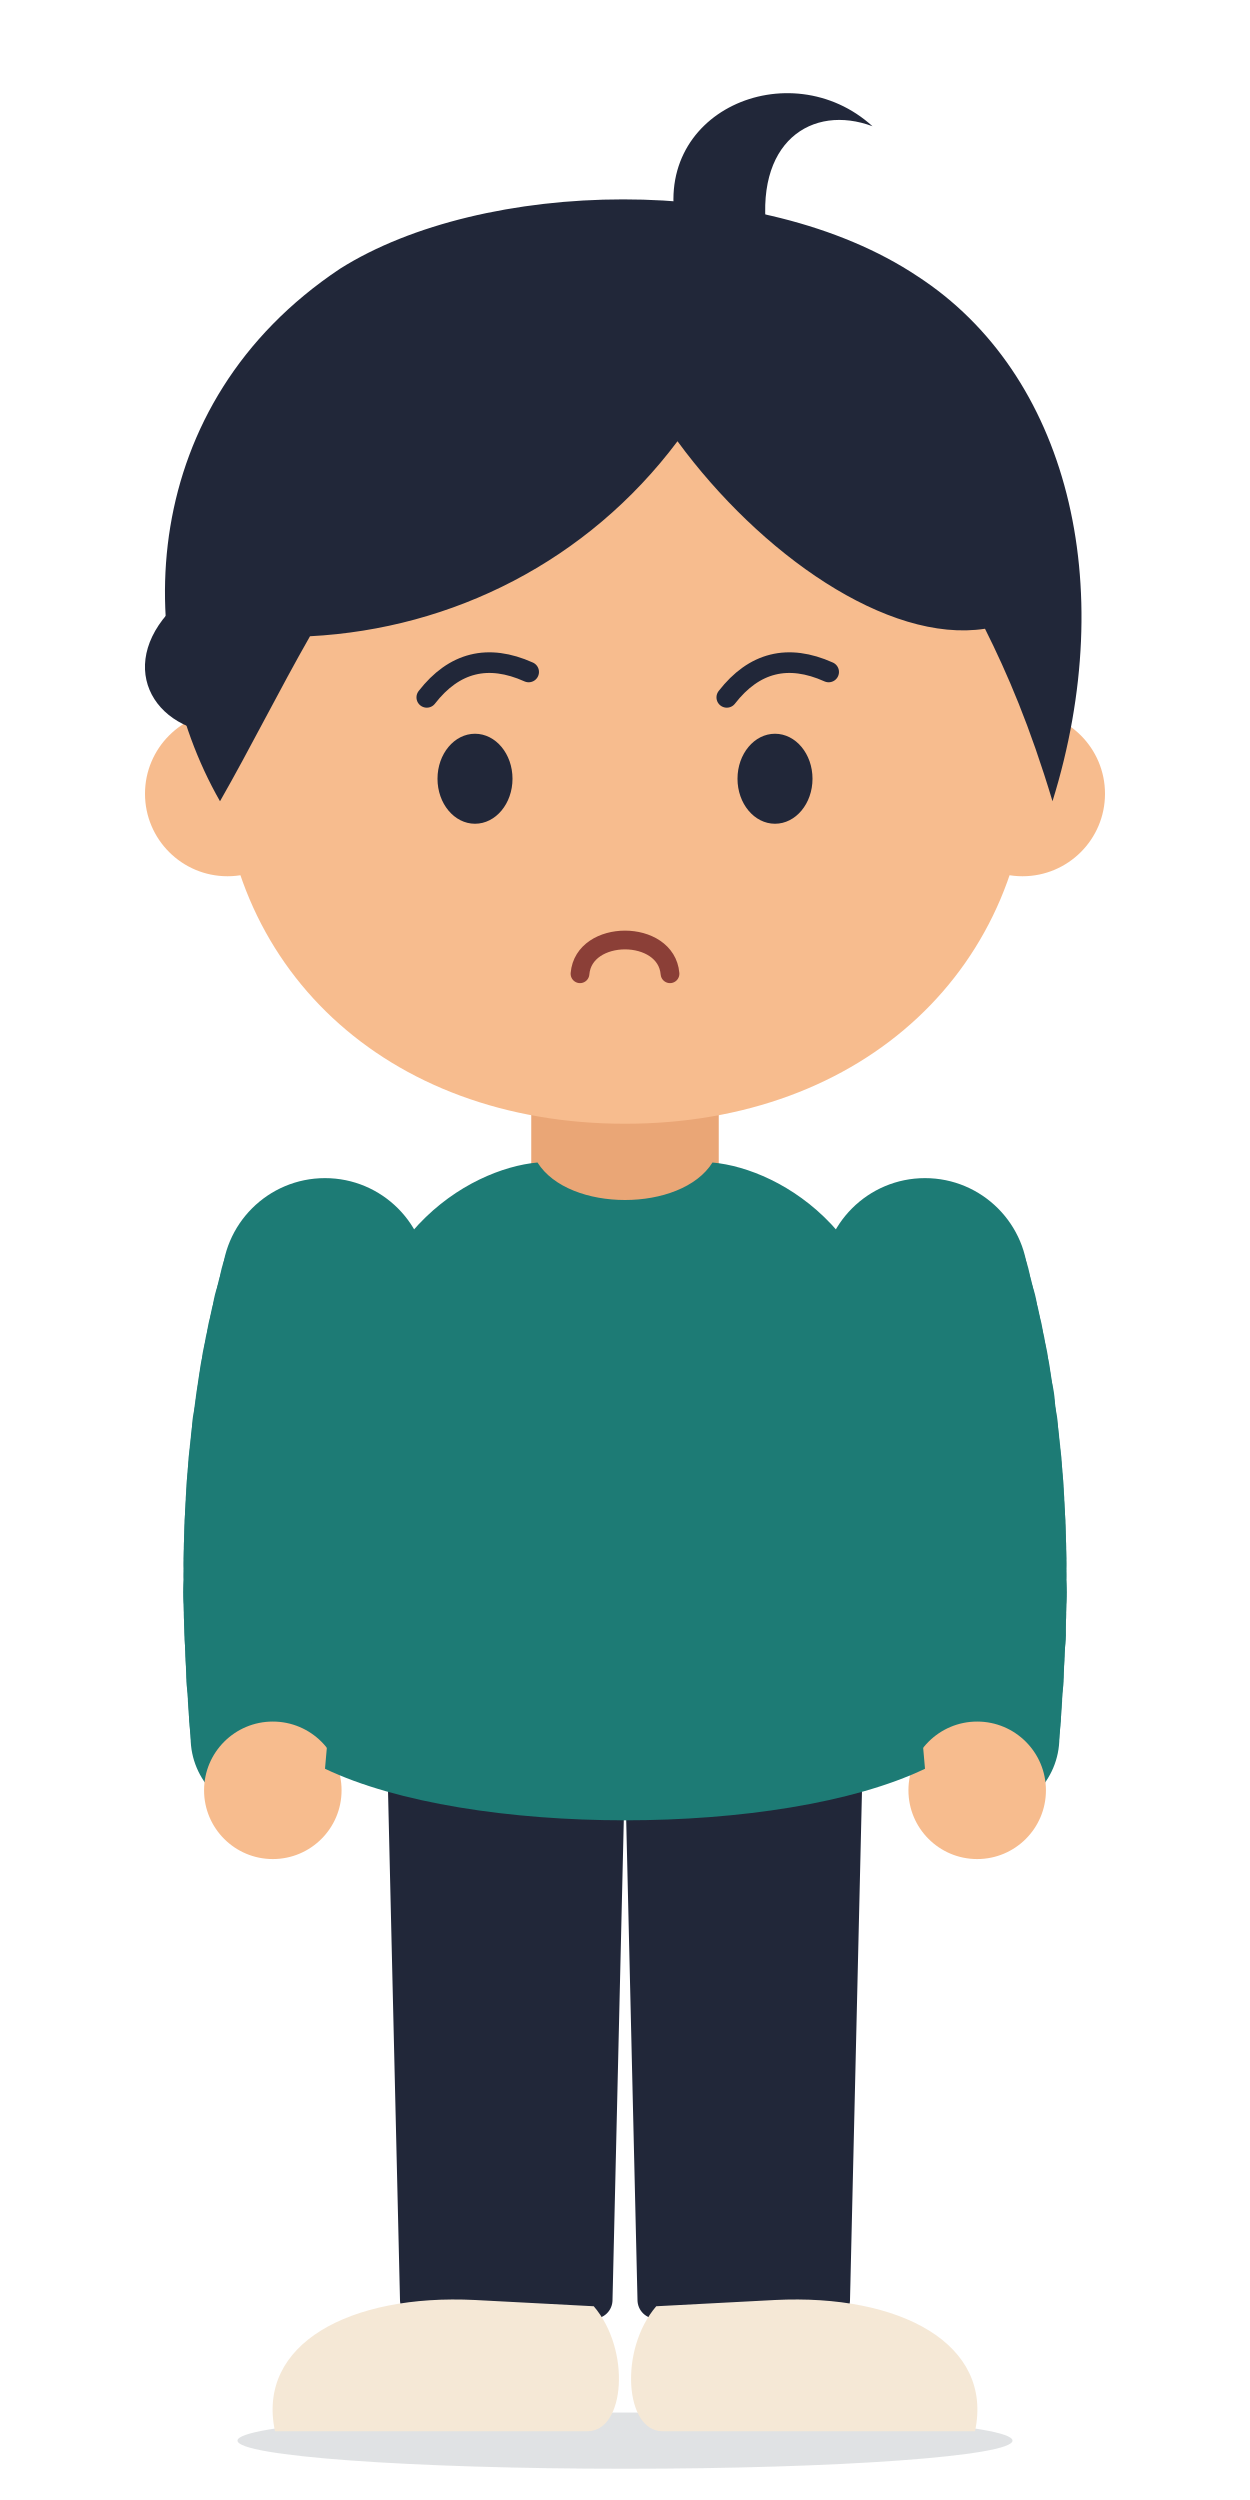
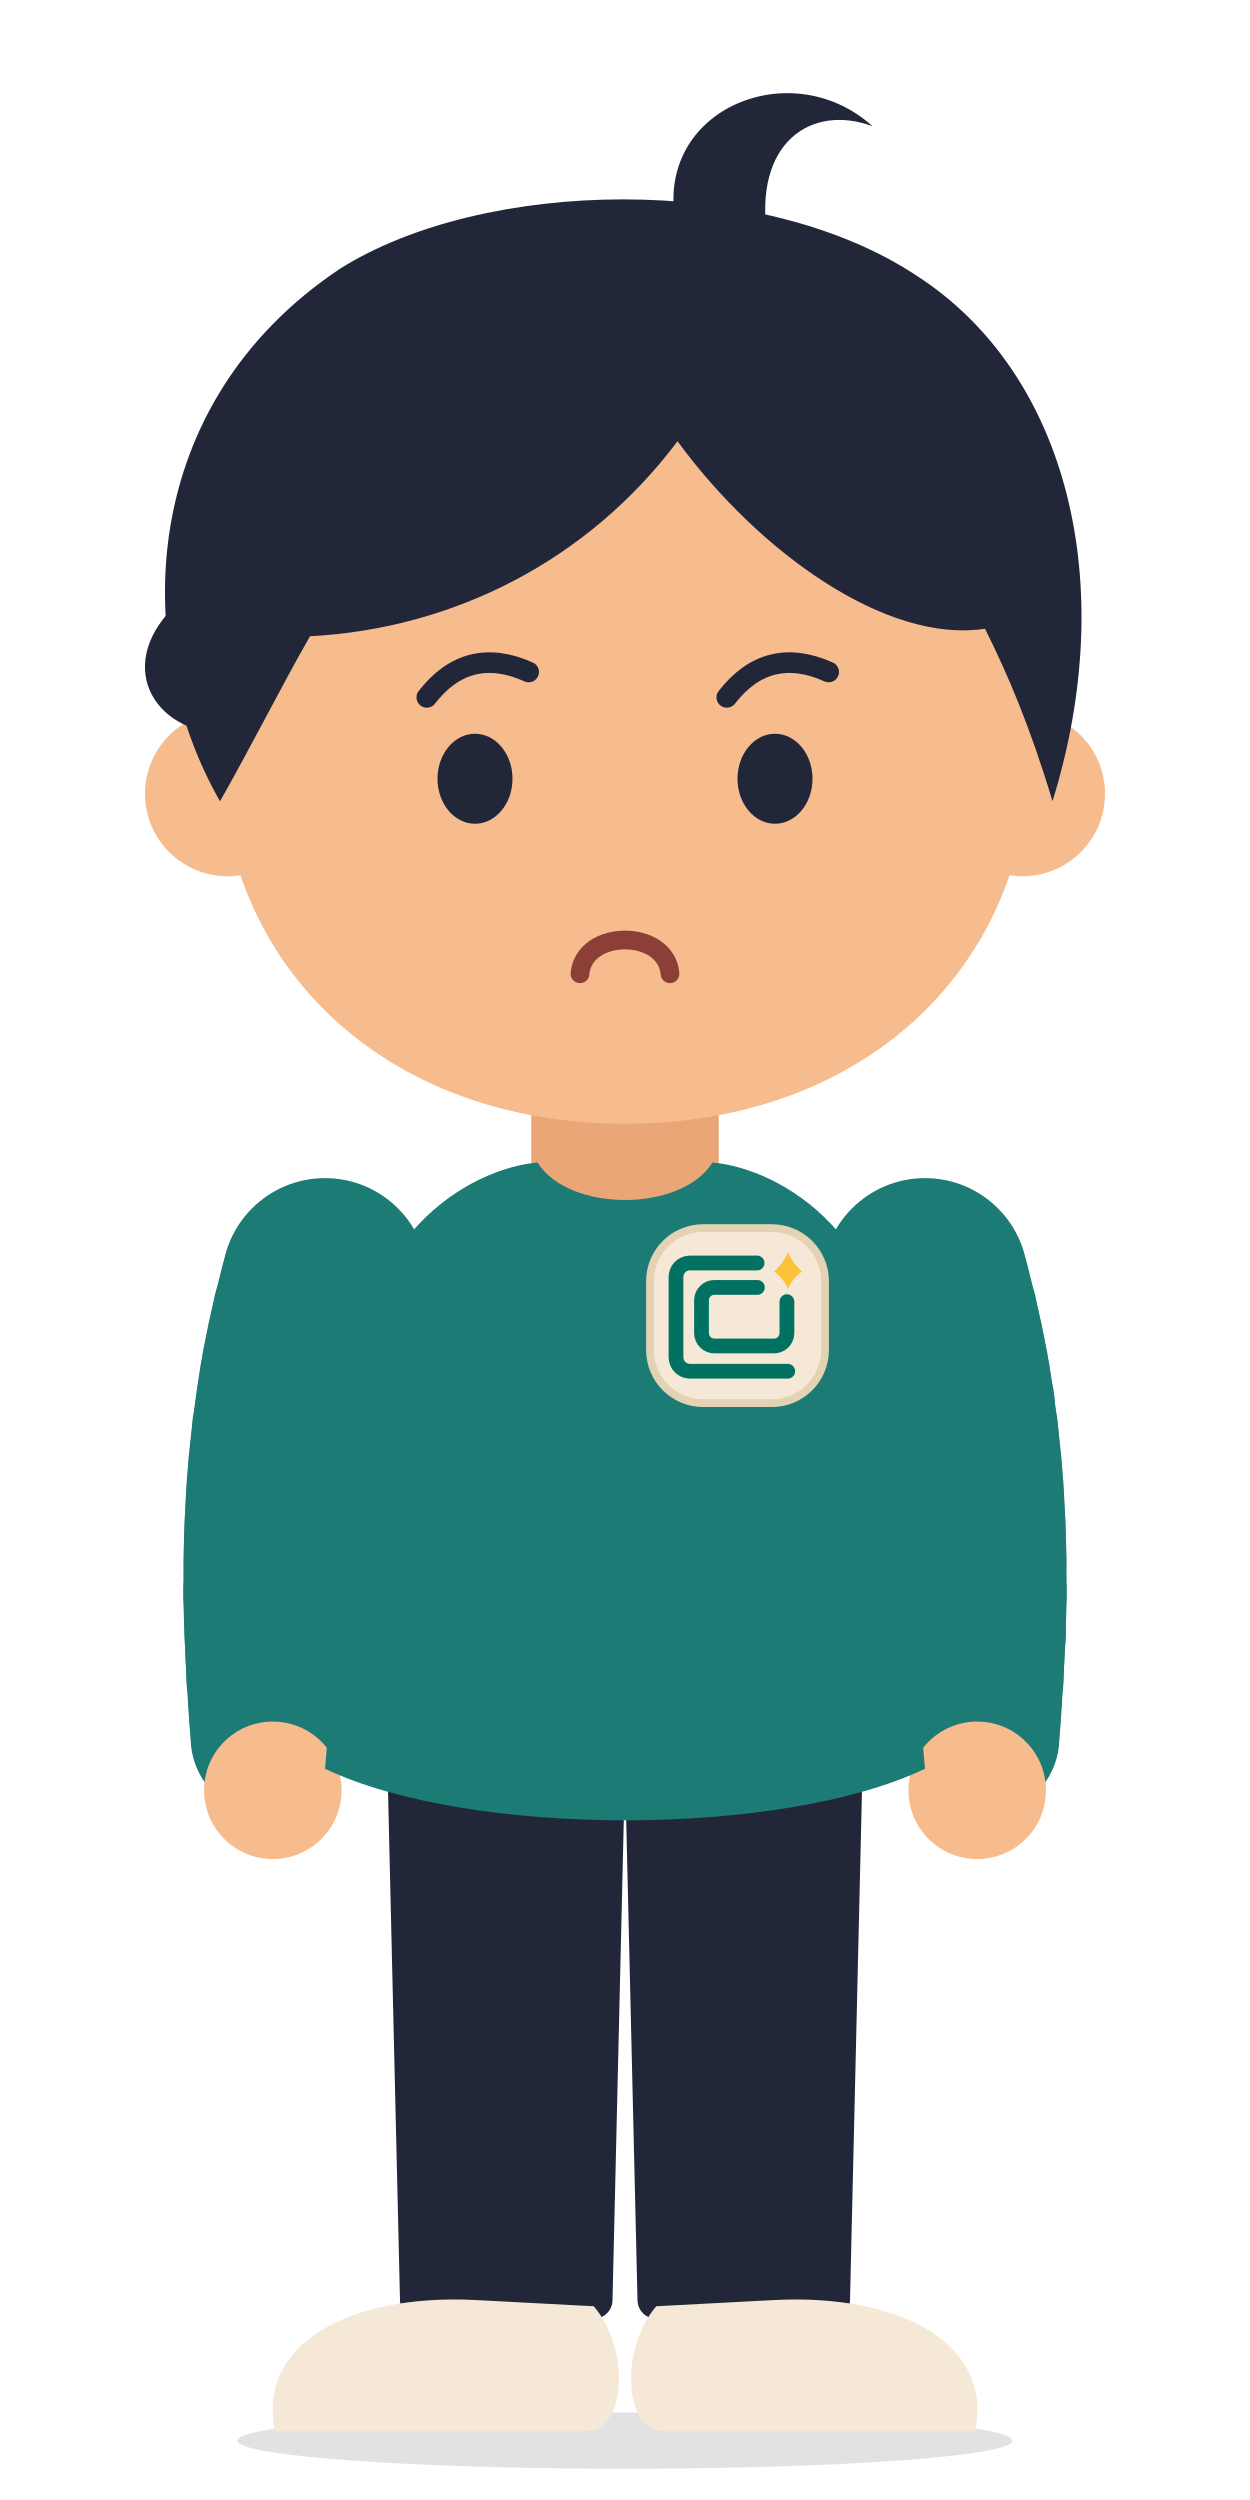
<svg xmlns="http://www.w3.org/2000/svg" viewBox="0 0 400 800" role="img" aria-label="Raka">
  <ellipse cx="200" cy="781" rx="124" ry="9" fill="#10212B" opacity=".13" />
  <path d="M130 566L194 566L190 736L134 736Z" fill="#212739" stroke="#212739" stroke-width="12" stroke-linejoin="round" />
  <path d="M206 566L270 566L266 736L210 736Z" fill="#212739" stroke="#212739" stroke-width="12" stroke-linejoin="round" />
  <path d="M88 778C82 750 112 734 152 736L190 738C202 752 200 778 188 778Z" fill="#F5E8D6" />
  <path d="M312 778C318 750 288 734 248 736L210 738C198 752 200 778 212 778Z" fill="#F5E8D6" />
  <g class="raka-body" transform="translate(0 0) rotate(0 200 580)">
    <g class="raka-arm-L" fill="#1d7b75">
      <circle cx="104" cy="410" r="33" />
      <circle cx="102.9" cy="414.1" r="33" />
      <circle cx="101.8" cy="418.2" r="32.9" />
      <circle cx="100.7" cy="422.3" r="32.9" />
      <circle cx="99.7" cy="426.4" r="32.8" />
      <circle cx="98.7" cy="430.4" r="32.7" />
      <circle cx="97.7" cy="434.4" r="32.5" />
      <circle cx="96.8" cy="438.4" r="32.4" />
      <circle cx="95.9" cy="442.4" r="32.2" />
      <circle cx="95.1" cy="446.3" r="32" />
      <circle cx="94.3" cy="450.3" r="31.8" />
      <circle cx="93.5" cy="454.1" r="31.5" />
      <circle cx="92.7" cy="458" r="31.3" />
      <circle cx="92" cy="461.8" r="31" />
      <circle cx="91.3" cy="465.7" r="30.7" />
      <circle cx="90.7" cy="469.4" r="30.5" />
      <circle cx="90.1" cy="473.2" r="30.2" />
      <circle cx="89.5" cy="476.9" r="29.9" />
      <circle cx="89" cy="480.7" r="29.6" />
      <circle cx="88.5" cy="484.3" r="29.3" />
      <circle cx="88" cy="488" r="29" />
      <circle cx="87.6" cy="491.6" r="28.7" />
      <circle cx="87.2" cy="495.3" r="28.4" />
      <circle cx="86.8" cy="498.8" r="28.1" />
      <circle cx="86.5" cy="502.4" r="27.8" />
      <circle cx="86.2" cy="505.9" r="27.5" />
      <circle cx="85.9" cy="509.5" r="27.3" />
      <circle cx="85.7" cy="512.9" r="27" />
      <circle cx="85.5" cy="516.4" r="26.7" />
      <circle cx="85.4" cy="519.8" r="26.5" />
      <circle cx="85.3" cy="523.3" r="26.3" />
      <circle cx="85.2" cy="526.6" r="26" />
      <circle cx="85.1" cy="530" r="25.8" />
      <circle cx="85.1" cy="533.3" r="25.6" />
      <circle cx="85.1" cy="536.7" r="25.5" />
      <circle cx="85.2" cy="539.9" r="25.3" />
      <circle cx="85.3" cy="543.2" r="25.2" />
      <circle cx="85.4" cy="546.4" r="25.1" />
      <circle cx="85.6" cy="549.7" r="25.1" />
      <circle cx="85.8" cy="552.8" r="25" />
      <circle cx="86" cy="556" r="25" />
      <circle cx="87.3" cy="572.9" r="22" fill="#F7BC8E" />
    </g>
    <g class="raka-arm-R" fill="#1d7b75">
      <circle cx="296" cy="410" r="33" />
      <circle cx="297.1" cy="414.1" r="33" />
      <circle cx="298.2" cy="418.2" r="32.9" />
      <circle cx="299.3" cy="422.3" r="32.9" />
      <circle cx="300.3" cy="426.4" r="32.8" />
      <circle cx="301.3" cy="430.4" r="32.7" />
      <circle cx="302.3" cy="434.4" r="32.5" />
      <circle cx="303.2" cy="438.4" r="32.4" />
      <circle cx="304.1" cy="442.4" r="32.2" />
      <circle cx="304.9" cy="446.3" r="32" />
      <circle cx="305.8" cy="450.3" r="31.8" />
      <circle cx="306.5" cy="454.1" r="31.5" />
      <circle cx="307.3" cy="458" r="31.3" />
      <circle cx="308" cy="461.8" r="31" />
      <circle cx="308.7" cy="465.7" r="30.7" />
      <circle cx="309.3" cy="469.4" r="30.5" />
      <circle cx="309.9" cy="473.2" r="30.2" />
      <circle cx="310.5" cy="476.9" r="29.9" />
      <circle cx="311" cy="480.7" r="29.6" />
      <circle cx="311.5" cy="484.3" r="29.3" />
      <circle cx="312" cy="488" r="29" />
      <circle cx="312.4" cy="491.6" r="28.7" />
      <circle cx="312.8" cy="495.3" r="28.4" />
      <circle cx="313.2" cy="498.8" r="28.1" />
      <circle cx="313.5" cy="502.4" r="27.8" />
      <circle cx="313.8" cy="505.9" r="27.5" />
      <circle cx="314.1" cy="509.5" r="27.3" />
      <circle cx="314.3" cy="512.9" r="27" />
      <circle cx="314.5" cy="516.4" r="26.7" />
      <circle cx="314.6" cy="519.8" r="26.5" />
      <circle cx="314.8" cy="523.3" r="26.3" />
      <circle cx="314.8" cy="526.6" r="26" />
      <circle cx="314.9" cy="530" r="25.8" />
      <circle cx="314.9" cy="533.3" r="25.6" />
      <circle cx="314.9" cy="536.7" r="25.5" />
      <circle cx="314.8" cy="539.9" r="25.3" />
      <circle cx="314.7" cy="543.2" r="25.2" />
      <circle cx="314.6" cy="546.4" r="25.1" />
      <circle cx="314.4" cy="549.7" r="25.1" />
      <circle cx="314.2" cy="552.8" r="25" />
      <circle cx="314" cy="556" r="25" />
      <circle cx="312.7" cy="572.9" r="22" fill="#F7BC8E" />
    </g>
    <rect x="170" y="336" width="60" height="62" rx="16" fill="#EAA676" />
    <g transform="translate(200 580) scale(1 1) translate(-200 -580)">
      <path d="M114 452C112 396 150 374 172 372C182 388 218 388 228 372C250 374 288 396 286 452L296 566C250 588 150 588 104 566Z" fill="#1D7B75" />
    </g>
+     <g class="raka-patch">
+       <rect x="208" y="393" width="56" height="56" rx="17" fill="#F5E8D6" stroke="#E4D2B4" stroke-width="2.5" />
+       <g transform="translate(236 421) scale(0.1719) translate(-128 -128)">
+         <g fill="none" stroke="#017162" stroke-width="27.5" stroke-linecap="round" stroke-linejoin="round">
+           <path d="M164.5 30H39.5A26 26 0 0 0 13.5 56V205.5A26 26 0 0 0 39.5 231.5H221.5" />
+           <path d="M165 75.5H85A24 24 0 0 0 61 99.5V160.5A24 24 0 0 0 85 184.5H196A24 24 0 0 0 220 160.5V102" />
+         </g>
+         <path d="M222 10Q231 31 248 46Q231 58 222 78Q213 58 196 46Q213 31 222 10Z" fill="#FBC23A" />
+       </g>
+     </g>
    <g class="raka-head" transform="translate(200 362) rotate(0) scale(1.2) translate(-200 -306)">
      <circle cx="94" cy="216" r="22" fill="#F7BC8E" />
      <circle cx="306" cy="216" r="22" fill="#F7BC8E" />
      <path d="M200 92C270 92 308 138 308 204C308 262 264 304 200 304C136 304 92 262 92 204C92 138 130 92 200 92Z" fill="#F7BC8E" />
      <g transform="translate(200 0) scale(1 1) translate(-200 0)">
        <path d="M146 187Q160 176 174 187" fill="none" stroke="#212739" stroke-width="5.5" stroke-linecap="round" transform="translate(0 0) rotate(-14 160 184)" />
        <path d="M226 187Q240 176 254 187" fill="none" stroke="#212739" stroke-width="5.5" stroke-linecap="round" transform="translate(0 0) rotate(-14 240 184)" />
        <ellipse cx="160" cy="212" rx="10" ry="12" fill="#212739" opacity="1" />
        <path d="M146 217Q160 195 174 217" fill="none" stroke="#212739" stroke-width="6" stroke-linecap="round" opacity="0" />
        <ellipse cx="240" cy="212" rx="10" ry="12" fill="#212739" opacity="1" />
        <path d="M226 217Q240 195 254 217" fill="none" stroke="#212739" stroke-width="6" stroke-linecap="round" opacity="0" />
        <g transform="translate(200 264)">
          <defs>
            <clipPath id="raka-sedih-mc">
              <path d="M-12 0C-11 -12 11 -12 12 0C11 -12 -11 -12 -12 0Z" />
            </clipPath>
          </defs>
          <path d="M-12 0C-11 -12 11 -12 12 0C11 -12 -11 -12 -12 0Z" fill="#7A2D2E" fill-opacity="0" stroke="#8B3F37" stroke-width="5" stroke-linejoin="round" />
          <ellipse cx="0" cy="-9.5" rx="7.2" ry="1" fill="#EE7A7A" clip-path="url(#raka-sedih-mc)" opacity="0" />
        </g>
      </g>
      <g transform="translate(0 0)" fill="#212739">
        <path d="M92 218C68 176 70 112 124 76C162 52 236 50 278 78C318 104 332 160 314 218C308 198 302 184 296 172C270 176 236 152 214 122C190 154 154 172 116 174C108 188 100 204 92 218Z" />
        <path d="M98 200C76 202 64 184 78 168C80 180 88 184 102 184Z" />
        <path d="M214 66C206 34 244 18 266 38C250 32 234 42 238 68Z" />
      </g>
    </g>
  </g>
</svg>
